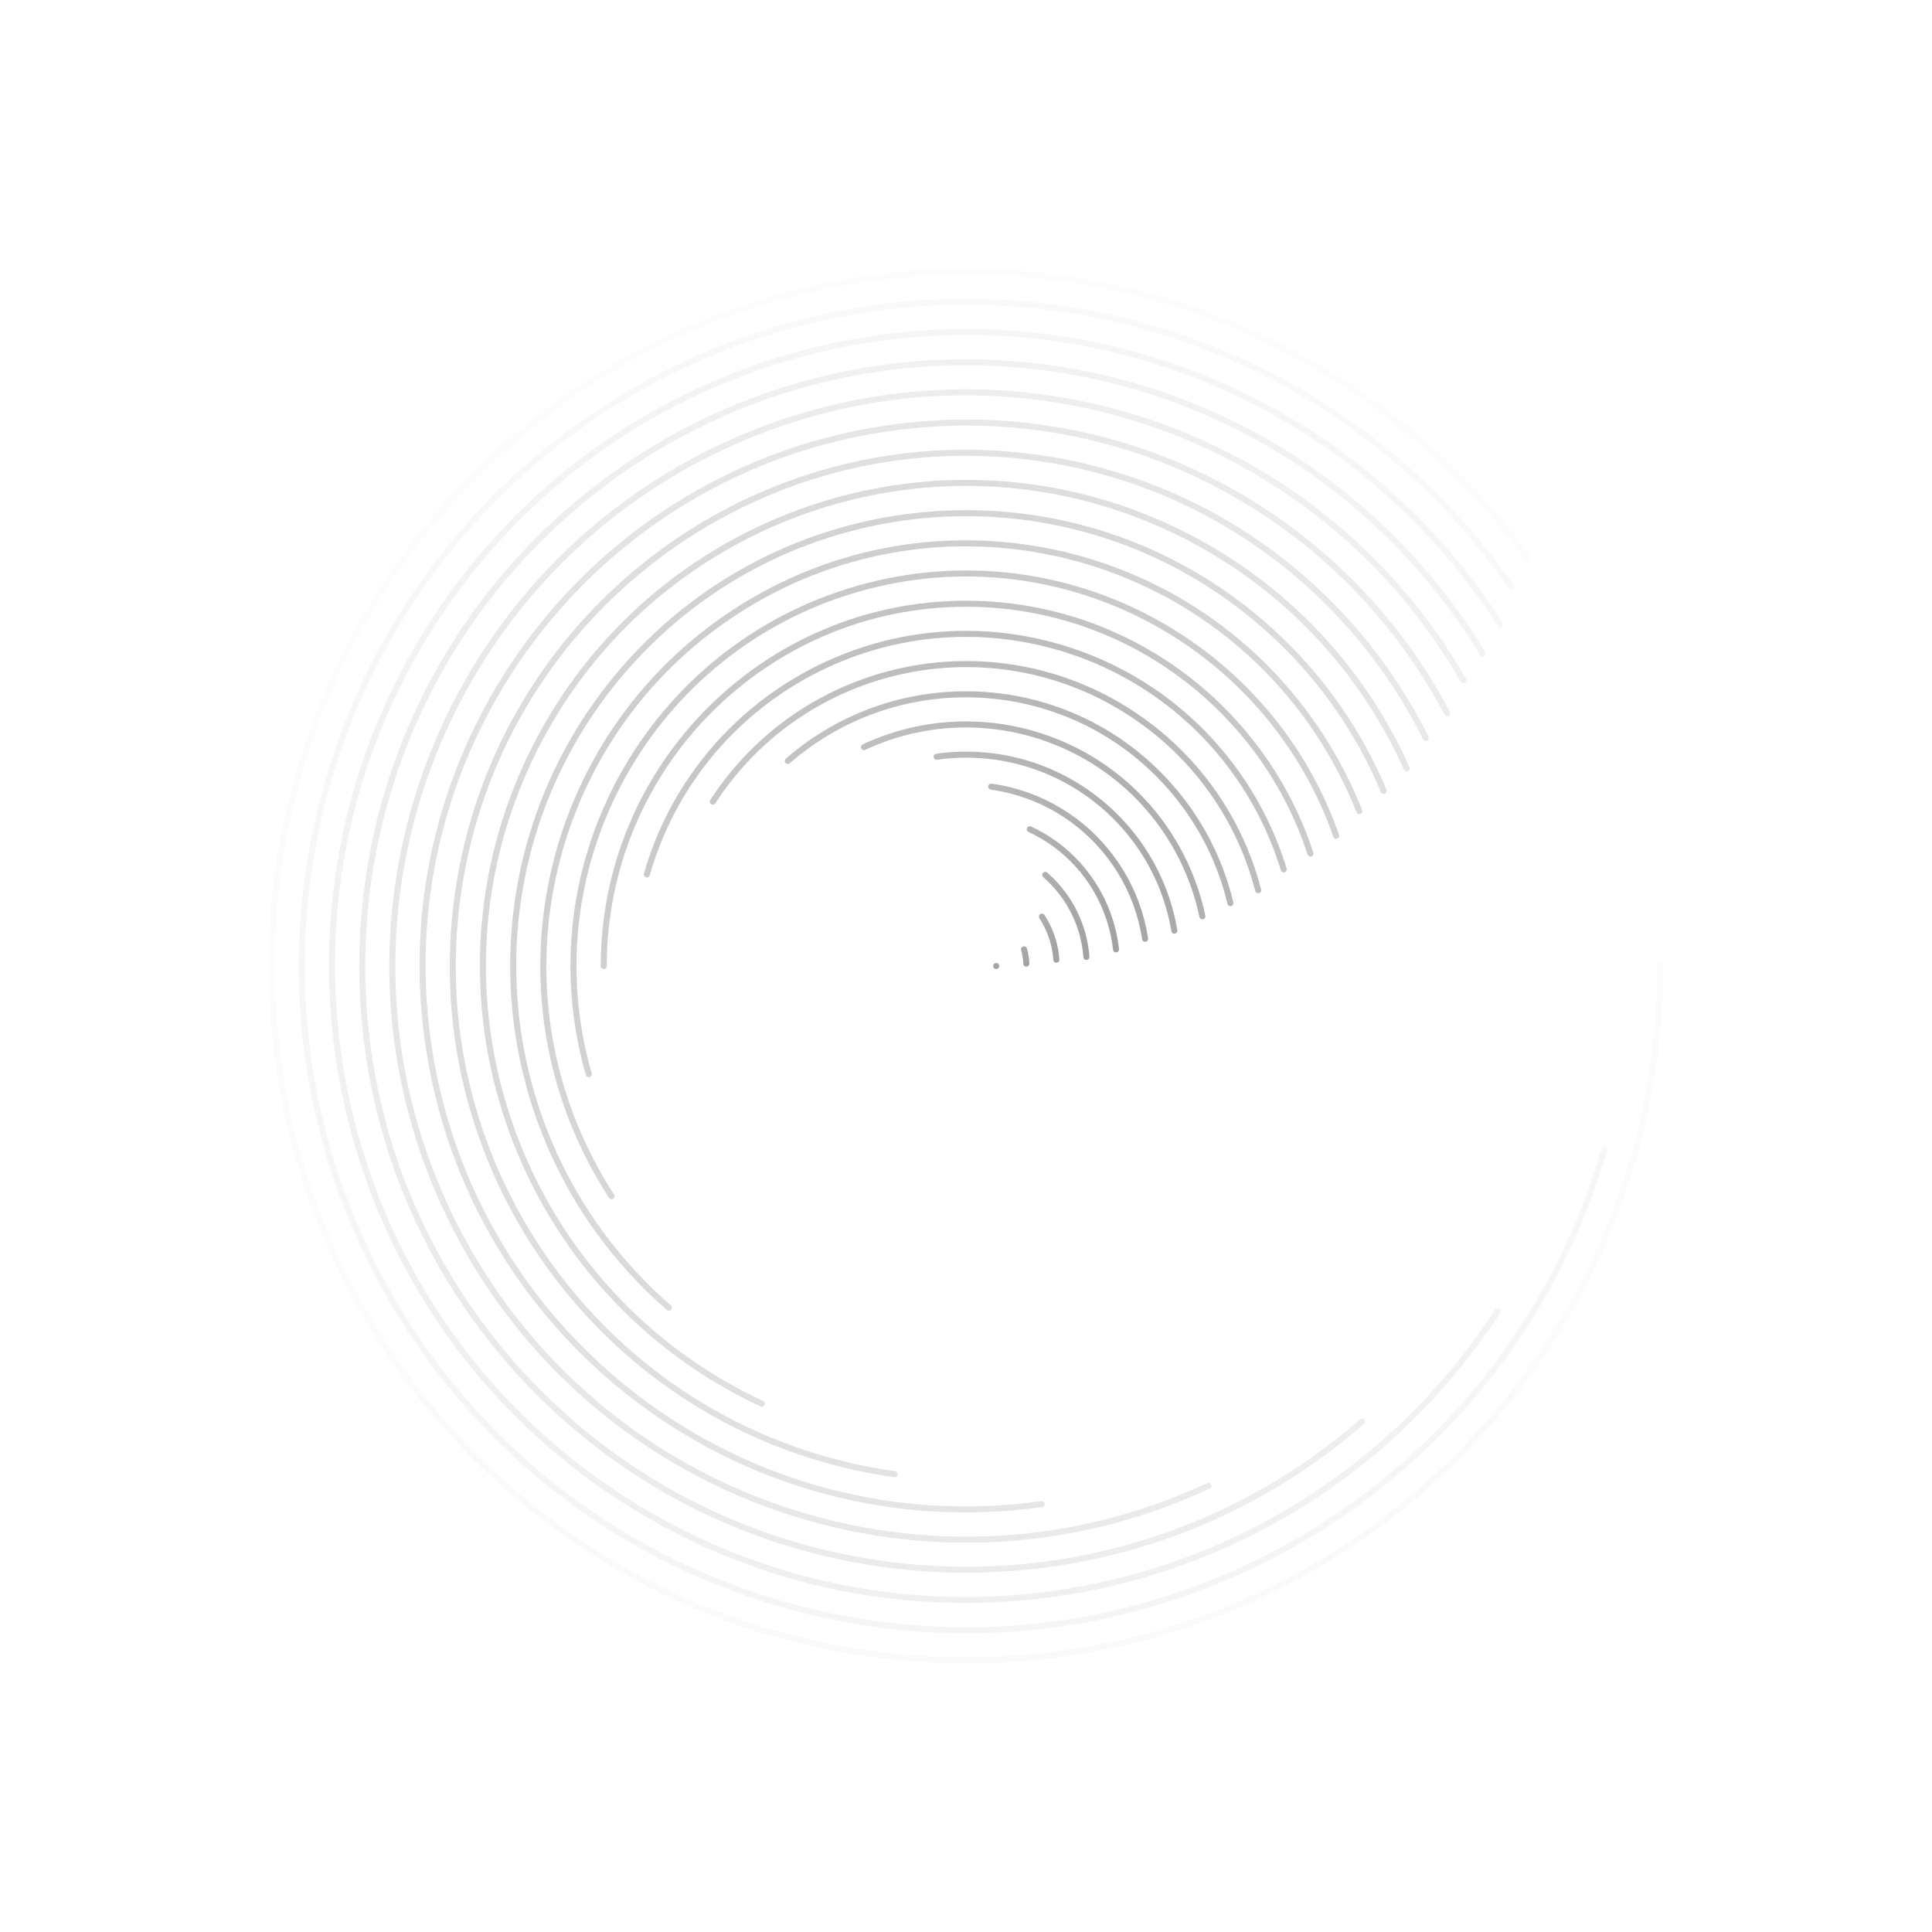
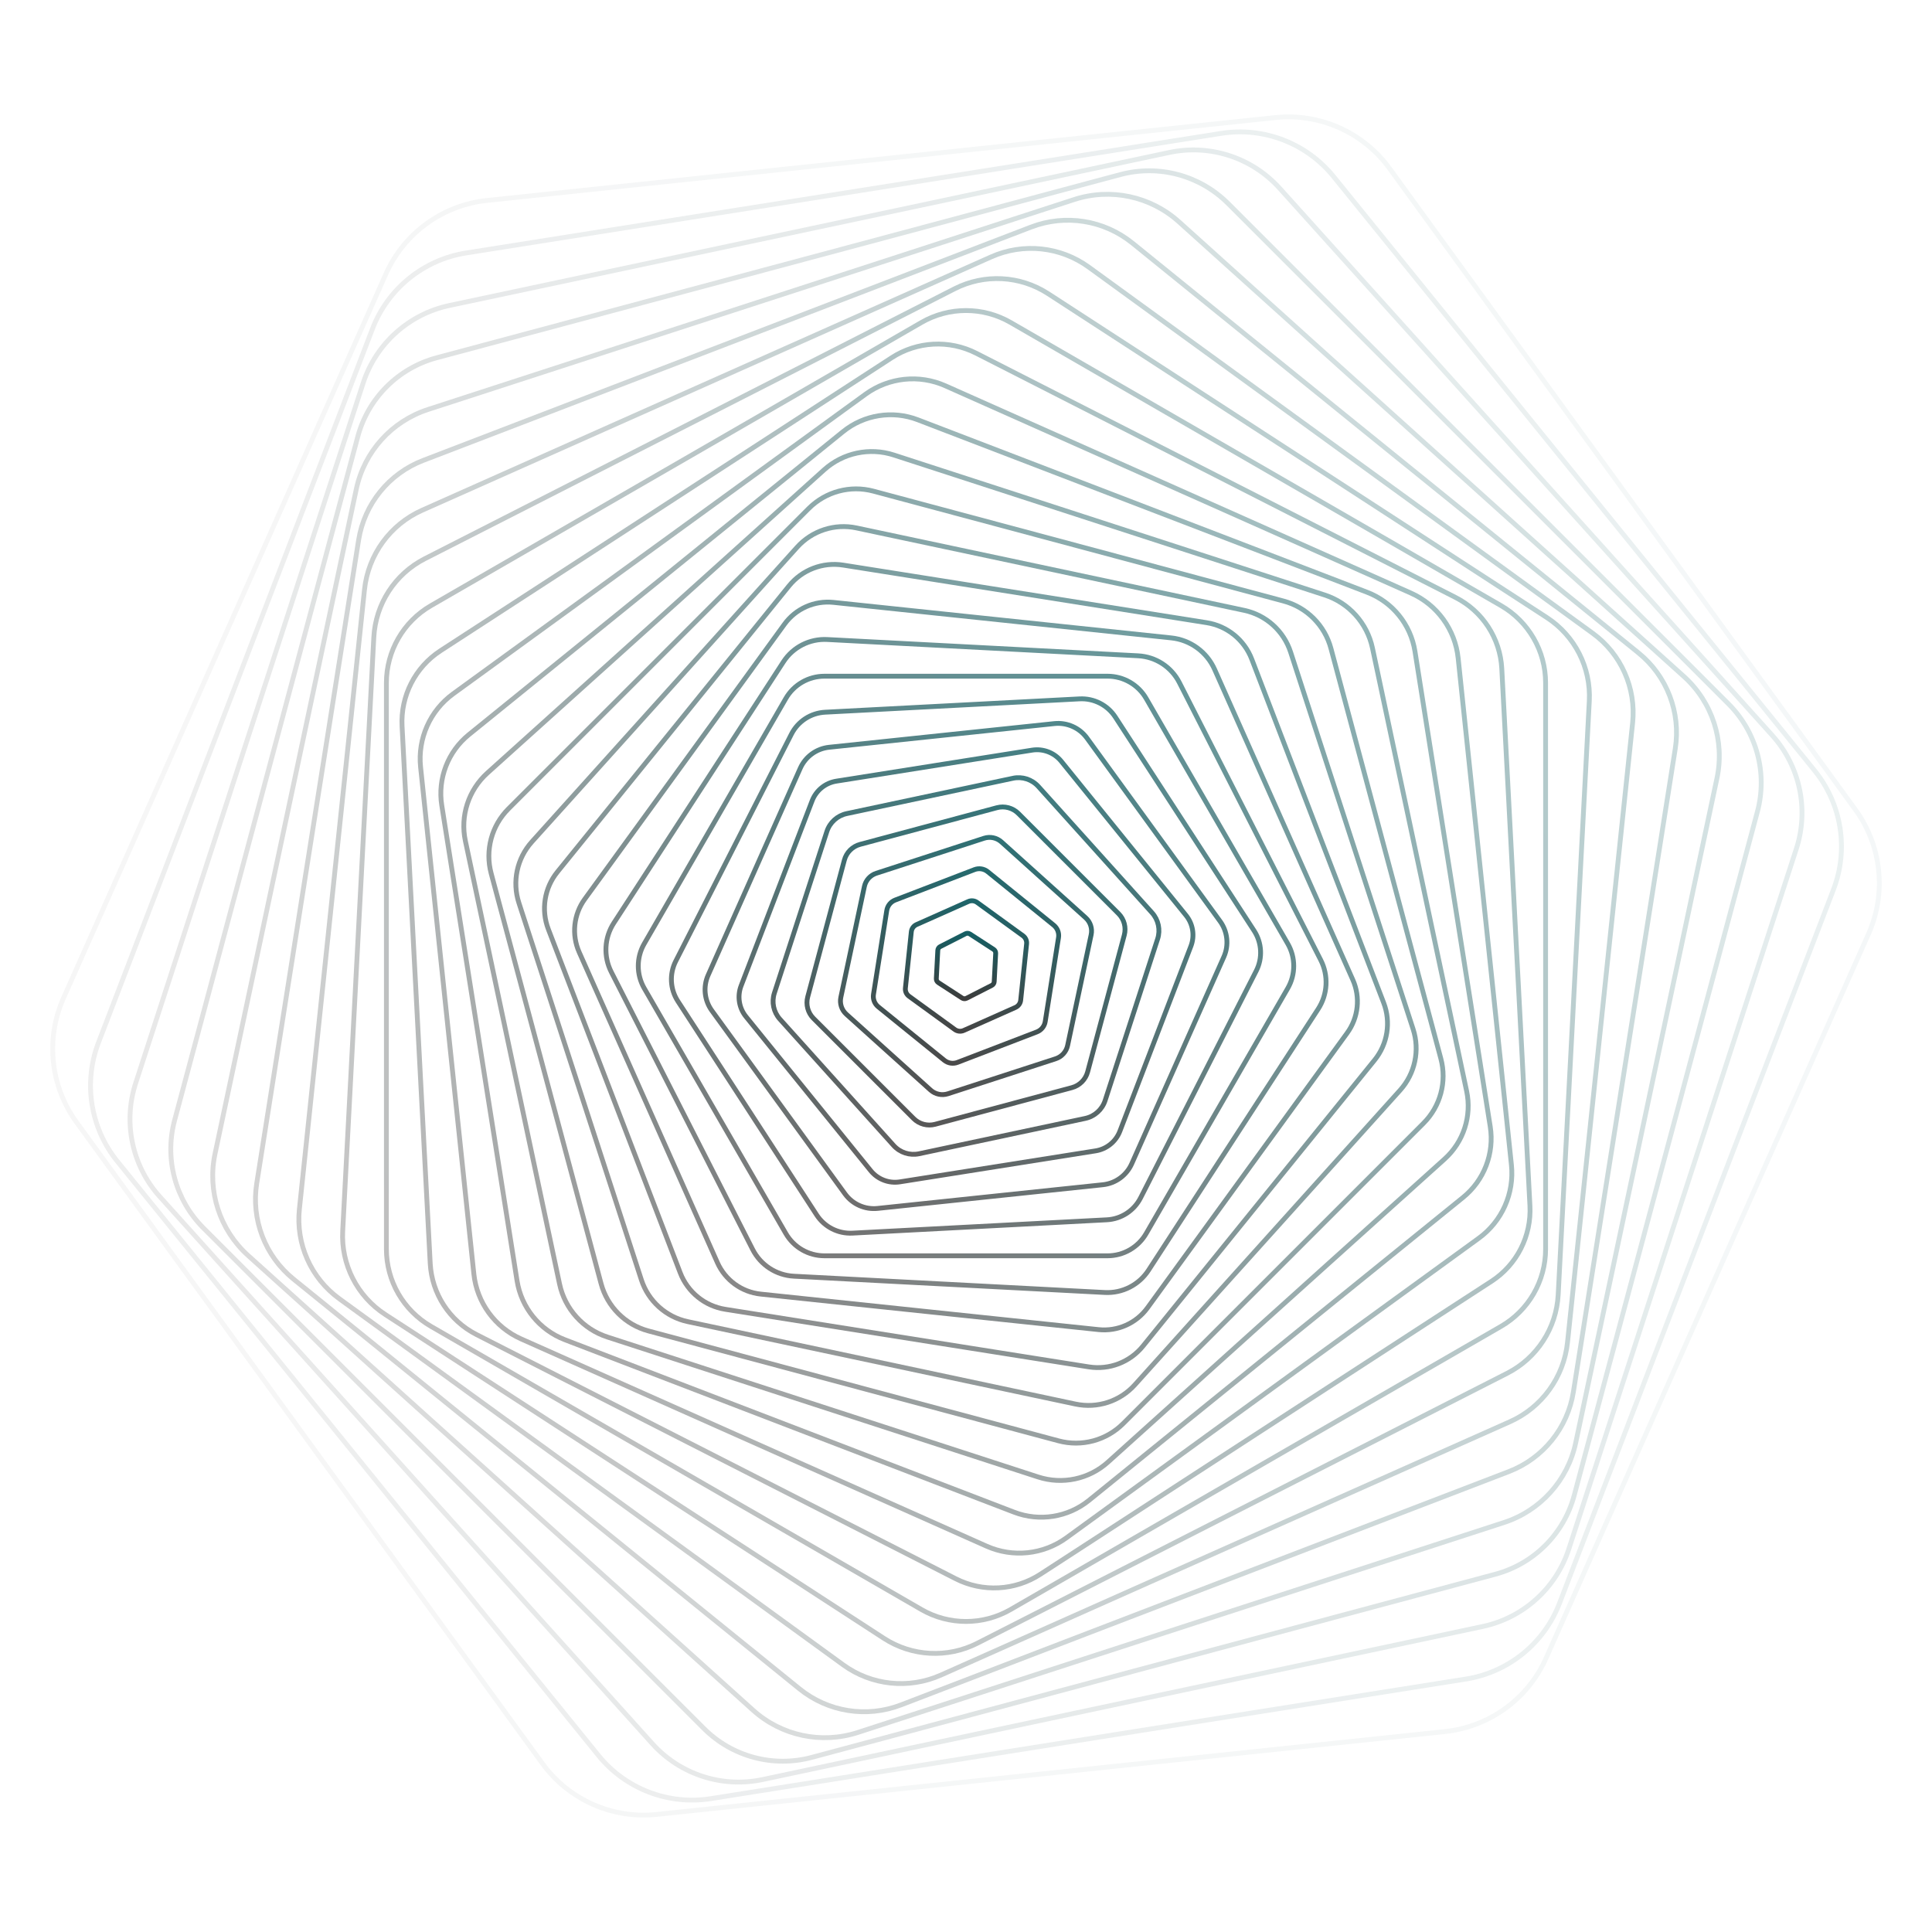
- <svg xmlns="http://www.w3.org/2000/svg" version="1.1" viewBox="0 0 800 800" opacity="0.52">
+ <svg xmlns="http://www.w3.org/2000/svg" version="1.1" viewBox="0 0 800 800">
  <defs>
-     <linearGradient x1="50%" y1="0%" x2="50%" y2="100%" id="cccoil-grad">
-       <stop stop-color="hsl(0, 0%, 49%)" stop-opacity="1" offset="0%" />
-       <stop stop-color="hsl(331, 0%, 14%)" stop-opacity="1" offset="100%" />
+     <linearGradient x1="50%" y1="0%" x2="50%" y2="100%" id="gggyrate-grad">
+       <stop stop-color="hsl(184, 64%, 24%)" stop-opacity="1" offset="0%" />
+       <stop stop-color="hsl(0, 0%, 24%)" stop-opacity="1" offset="100%" />
    </linearGradient>
  </defs>
-   <g stroke="url(#cccoil-grad)" fill="none" stroke-linecap="round">
-     <circle r="287.5" cx="400" cy="400" stroke-width="2.5" stroke-dasharray="1626 1806" opacity="0.05" />
-     <circle r="275" cx="400" cy="400" stroke-width="2.5" stroke-dasharray="1484 1728" transform="rotate(16, 400, 400)" opacity="0.09" />
-     <circle r="262.5" cx="400" cy="400" stroke-width="2.5" stroke-dasharray="1349 1649" transform="rotate(33, 400, 400)" opacity="0.14" />
-     <circle r="250" cx="400" cy="400" stroke-width="2.5" stroke-dasharray="1221 1571" transform="rotate(49, 400, 400)" opacity="0.18" />
-     <circle r="237.5" cx="400" cy="400" stroke-width="2.5" stroke-dasharray="1099 1492" transform="rotate(65, 400, 400)" opacity="0.22" />
-     <circle r="225" cx="400" cy="400" stroke-width="2.5" stroke-dasharray="983 1414" transform="rotate(82, 400, 400)" opacity="0.27" />
-     <circle r="212.5" cx="400" cy="400" stroke-width="2.5" stroke-dasharray="874 1335" transform="rotate(98, 400, 400)" opacity="0.31" />
-     <circle r="200" cx="400" cy="400" stroke-width="2.5" stroke-dasharray="771 1257" transform="rotate(115, 400, 400)" opacity="0.35" />
-     <circle r="187.5" cx="400" cy="400" stroke-width="2.5" stroke-dasharray="675 1178" transform="rotate(131, 400, 400)" opacity="0.40" />
-     <circle r="175" cx="400" cy="400" stroke-width="2.5" stroke-dasharray="585 1100" transform="rotate(147, 400, 400)" opacity="0.44" />
-     <circle r="162.5" cx="400" cy="400" stroke-width="2.5" stroke-dasharray="501 1021" transform="rotate(164, 400, 400)" opacity="0.48" />
-     <circle r="150" cx="400" cy="400" stroke-width="2.5" stroke-dasharray="424 942" transform="rotate(180, 400, 400)" opacity="0.53" />
-     <circle r="137.5" cx="400" cy="400" stroke-width="2.5" stroke-dasharray="353 864" transform="rotate(196, 400, 400)" opacity="0.57" />
-     <circle r="125" cx="400" cy="400" stroke-width="2.5" stroke-dasharray="289 785" transform="rotate(213, 400, 400)" opacity="0.61" />
-     <circle r="112.5" cx="400" cy="400" stroke-width="2.5" stroke-dasharray="231 707" transform="rotate(229, 400, 400)" opacity="0.65" />
-     <circle r="100" cx="400" cy="400" stroke-width="2.5" stroke-dasharray="180 628" transform="rotate(245, 400, 400)" opacity="0.70" />
-     <circle r="87.5" cx="400" cy="400" stroke-width="2.5" stroke-dasharray="135 550" transform="rotate(262, 400, 400)" opacity="0.74" />
-     <circle r="75" cx="400" cy="400" stroke-width="2.5" stroke-dasharray="96 471" transform="rotate(278, 400, 400)" opacity="0.78" />
-     <circle r="62.5" cx="400" cy="400" stroke-width="2.5" stroke-dasharray="64 393" transform="rotate(295, 400, 400)" opacity="0.83" />
-     <circle r="50" cx="400" cy="400" stroke-width="2.5" stroke-dasharray="39 314" transform="rotate(311, 400, 400)" opacity="0.87" />
-     <circle r="37.5" cx="400" cy="400" stroke-width="2.5" stroke-dasharray="19 236" transform="rotate(327, 400, 400)" opacity="0.91" />
-     <circle r="25" cx="400" cy="400" stroke-width="2.5" stroke-dasharray="6 157" transform="rotate(344, 400, 400)" opacity="0.96" />
-     <circle r="12.5" cx="400" cy="400" stroke-width="2.5" stroke-dasharray="0 79" transform="rotate(360, 400, 400)" opacity="1.00" />
+   <g stroke-width="2" stroke="url(#gggyrate-grad)" fill="none">
+     <path d="M374.135 26.953C390.14 17.714 409.86 17.714 425.865 26.956L710.135 191.079C726.14 200.318 736 217.396 736 235.877V564.123C736 582.604 726.14 599.682 710.135 608.924L425.865 773.047C409.86 782.286 390.14 782.286 374.135 773.044L89.865 608.921C73.86 599.682 64 582.604 64 564.123V235.877C64 217.396 73.86 200.318 89.865 191.076L374.135 26.953Z " transform="rotate(84, 400, 400)" opacity="0.05" />
+     <path d="M375.059 40.276C390.492 31.367 409.508 31.367 424.941 40.279L699.059 198.54C714.492 207.449 724 223.918 724 241.739V558.261C724 576.082 714.492 592.551 699.059 601.462L424.941 759.724C409.508 768.633 390.492 768.633 375.059 759.721L100.941 601.46C85.508 592.551 76 576.082 76 558.261V241.739C76 223.918 85.508 207.449 100.941 198.538L375.059 40.276Z " transform="rotate(81, 400, 400)" opacity="0.09" />
+     <path d="M375.982 53.599C390.844 45.02 409.156 45.02 424.018 53.602L687.982 206.002C702.844 214.581 712 230.44 712 247.6V552.4C712 569.56 702.844 585.419 687.982 594.001L424.018 746.401C409.156 754.98 390.844 754.98 375.982 746.398L112.018 593.998C97.156 585.419 88 569.56 88 552.4V247.6C88 230.44 97.156 214.581 112.018 205.999L375.982 53.599Z " transform="rotate(78, 400, 400)" opacity="0.12" />
+     <path d="M376.906 66.922C391.197 58.673 408.803 58.673 423.094 66.925L676.906 213.463C691.197 221.712 700 236.961 700 253.462V546.538C700 563.039 691.197 578.288 676.906 586.539L423.094 733.078C408.803 741.327 391.197 741.327 376.906 733.075L123.094 586.537C108.803 578.288 100 563.039 100 546.538V253.462C100 236.961 108.803 221.712 123.094 213.461L376.906 66.922Z " transform="rotate(75, 400, 400)" opacity="0.16" />
+     <path d="M377.83 80.246C391.549 72.326 408.451 72.326 422.17 80.248L665.83 220.924C679.549 228.844 688 243.483 688 259.323V540.677C688 556.517 679.549 571.156 665.83 579.078L422.17 719.754C408.451 727.674 391.549 727.674 377.83 719.752L134.17 579.076C120.451 571.156 112 556.517 112 540.677V259.323C112 243.483 120.451 228.844 134.17 220.922L377.83 80.246Z " transform="rotate(72, 400, 400)" opacity="0.19" />
+     <path d="M378.754 93.569C391.901 85.979 408.099 85.979 421.246 93.571L654.754 228.386C667.901 235.975 676 250.004 676 265.185V534.815C676 549.996 667.901 564.025 654.754 571.616L421.246 706.431C408.099 714.021 391.901 714.021 378.754 706.429L145.246 571.614C132.099 564.025 124 549.996 124 534.815V265.185C124 250.004 132.099 235.975 145.246 228.384L378.754 93.569Z " transform="rotate(69, 400, 400)" opacity="0.23" />
+     <path d="M379.677 106.892C392.253 99.633 407.747 99.633 420.323 106.894L643.677 235.847C656.253 243.107 664 256.526 664 271.046V528.954C664 543.474 656.253 556.893 643.677 564.155L420.323 693.108C407.747 700.367 392.253 700.367 379.677 693.106L156.323 564.153C143.747 556.893 136 543.474 136 528.954V271.046C136 256.526 143.747 243.107 156.323 235.845L379.677 106.892Z " transform="rotate(66, 400, 400)" opacity="0.26" />
+     <path d="M380.601 120.215C392.605 113.286 407.395 113.286 419.399 120.217L632.601 243.309C644.605 250.238 652 263.047 652 276.908V523.092C652 536.953 644.605 549.762 632.601 556.693L419.399 679.785C407.395 686.714 392.605 686.714 380.601 679.783L167.399 556.691C155.395 549.762 148 536.953 148 523.092V276.908C148 263.047 155.395 250.238 167.399 243.307L380.601 120.215Z " transform="rotate(63, 400, 400)" opacity="0.30" />
+     <path d="M381.525 133.538C392.957 126.939 407.043 126.939 418.475 133.54L621.525 250.77C632.957 257.37 640 269.569 640 282.769V517.231C640 530.431 632.957 542.63 621.525 549.231L418.475 666.462C407.043 673.061 392.957 673.061 381.525 666.46L178.475 549.23C167.043 542.63 160 530.431 160 517.231V282.769C160 269.569 167.043 257.37 178.475 250.769L381.525 133.538Z " transform="rotate(60, 400, 400)" opacity="0.33" />
+     <path d="M382.449 146.861C393.309 140.592 406.691 140.592 417.551 146.863L610.449 258.232C621.309 264.501 628 276.09 628 288.631V511.369C628 523.91 621.309 535.499 610.449 541.77L417.551 653.139C406.691 659.408 393.309 659.408 382.449 653.137L189.551 541.768C178.691 535.499 172 523.91 172 511.369V288.631C172 276.09 178.691 264.501 189.551 258.23L382.449 146.861Z " transform="rotate(57, 400, 400)" opacity="0.37" />
+     <path d="M383.372 160.184C393.662 154.245 406.338 154.245 416.628 160.186L599.372 265.693C609.662 271.633 616 282.612 616 294.492V505.507C616 517.388 609.662 528.367 599.372 534.308L416.628 639.816C406.338 645.755 393.662 645.755 383.372 639.814L200.628 534.307C190.338 528.367 184 517.388 184 505.507V294.492C184 282.612 190.338 271.633 200.628 265.692L383.372 160.184Z " transform="rotate(54, 400, 400)" opacity="0.40" />
+     <path d="M384.296 173.507C394.014 167.898 405.986 167.898 415.704 173.509L588.296 273.155C598.014 278.764 604 289.134 604 300.354V499.646C604 510.866 598.014 521.236 588.296 526.847L415.704 626.493C405.986 632.102 394.014 632.102 384.296 626.491L211.704 526.845C201.986 521.236 196 510.866 196 499.646V300.354C196 289.134 201.986 278.764 211.704 273.153L384.296 173.507Z " transform="rotate(51, 400, 400)" opacity="0.44" />
+     <path d="M385.22 186.83C394.366 181.551 405.634 181.551 414.78 186.832L577.22 280.616C586.366 285.896 592 295.655 592 306.216V493.784C592 504.345 586.366 514.104 577.22 519.385L414.78 613.17C405.634 618.449 394.366 618.449 385.22 613.168L222.78 519.384C213.634 514.104 208 504.345 208 493.784V306.216C208 295.655 213.634 285.896 222.78 280.615L385.22 186.83Z " transform="rotate(48, 400, 400)" opacity="0.47" />
+     <path d="M386.144 200.153C394.718 195.204 405.282 195.204 413.856 200.155L566.144 288.078C574.718 293.027 580 302.177 580 312.077V487.923C580 497.823 574.718 506.973 566.144 511.924L413.856 599.847C405.282 604.796 394.718 604.796 386.144 599.845L233.856 511.922C225.282 506.973 220 497.823 220 487.923V312.077C220 302.177 225.282 293.027 233.856 288.076L386.144 200.153Z " transform="rotate(45, 400, 400)" opacity="0.51" />
+     <path d="M387.067 213.477C395.07 208.857 404.93 208.857 412.933 213.478L555.067 295.539C563.07 300.159 568 308.698 568 317.939V482.061C568 491.302 563.07 499.841 555.067 504.462L412.933 586.523C404.93 591.143 395.07 591.143 387.067 586.522L244.933 504.461C236.93 499.841 232 491.302 232 482.061V317.939C232 308.698 236.93 300.159 244.933 295.538L387.067 213.477Z " transform="rotate(42, 400, 400)" opacity="0.54" />
+     <path d="M387.991 226.8C395.422 222.51 404.578 222.51 412.009 226.801L543.991 303.001C551.422 307.29 556 315.22 556 323.8V476.2C556 484.78 551.422 492.71 543.991 497L412.009 573.2C404.578 577.49 395.422 577.49 387.991 573.199L256.009 496.999C248.578 492.71 244 484.78 244 476.2V323.8C244 315.22 248.578 307.29 256.009 303L387.991 226.8Z " transform="rotate(39, 400, 400)" opacity="0.58" />
+     <path d="M388.915 240.123C395.774 236.163 404.226 236.163 411.085 240.124L532.915 310.462C539.774 314.422 544 321.741 544 329.662V470.338C544 478.259 539.774 485.578 532.915 489.539L411.085 559.877C404.226 563.837 395.774 563.837 388.915 559.876L267.085 489.538C260.226 485.578 256 478.259 256 470.338V329.662C256 321.741 260.226 314.422 267.085 310.461L388.915 240.123Z " transform="rotate(36, 400, 400)" opacity="0.61" />
+     <path d="M389.839 253.446C396.126 249.816 403.874 249.816 410.161 253.447L521.839 317.924C528.127 321.553 532 328.263 532 335.523V464.477C532 471.737 528.127 478.447 521.839 482.077L410.161 546.554C403.874 550.184 396.126 550.184 389.839 546.553L278.161 482.076C271.873 478.447 268 471.737 268 464.477V335.523C268 328.263 271.873 321.553 278.161 317.923L389.839 253.446Z " transform="rotate(33, 400, 400)" opacity="0.65" />
+     <path d="M390.762 266.769C396.479 263.469 403.521 263.469 409.238 266.77L510.762 325.385C516.479 328.685 520 334.784 520 341.385V458.615C520 465.216 516.479 471.315 510.762 474.616L409.238 533.231C403.521 536.531 396.479 536.531 390.762 533.23L289.238 474.615C283.521 471.315 280 465.216 280 458.615V341.385C280 334.784 283.521 328.685 289.238 325.384L390.762 266.769Z " transform="rotate(30, 400, 400)" opacity="0.68" />
+     <path d="M391.686 280.092C396.831 277.122 403.169 277.122 408.314 280.093L499.686 332.847C504.831 335.816 508 341.306 508 347.246V452.754C508 458.694 504.831 464.184 499.686 467.154L408.314 519.908C403.169 522.878 396.831 522.878 391.686 519.907L300.314 467.153C295.169 464.184 292 458.694 292 452.754V347.246C292 341.306 295.169 335.816 300.314 332.846L391.686 280.092Z " transform="rotate(27, 400, 400)" opacity="0.72" />
+     <path d="M392.61 293.415C397.183 290.775 402.817 290.775 407.39 293.416L488.61 340.308C493.183 342.948 496 347.828 496 353.108V446.892C496 452.172 493.183 457.052 488.61 459.693L407.39 506.585C402.817 509.225 397.183 509.225 392.61 506.584L311.39 459.692C306.817 457.052 304 452.172 304 446.892V353.108C304 347.828 306.817 342.948 311.39 340.307L392.61 293.415Z " transform="rotate(24, 400, 400)" opacity="0.75" />
+     <path d="M393.534 306.738C397.535 304.429 402.465 304.429 406.466 306.739L477.534 347.77C481.535 350.079 484 354.349 484 358.969V441.031C484 445.651 481.535 449.921 477.534 452.231L406.466 493.262C402.465 495.571 397.535 495.571 393.534 493.261L322.466 452.23C318.465 449.921 316 445.651 316 441.031V358.969C316 354.349 318.465 350.079 322.466 347.769L393.534 306.738Z " transform="rotate(21, 400, 400)" opacity="0.79" />
+     <path d="M394.457 320.061C397.887 318.082 402.113 318.082 405.543 320.062L466.457 355.231C469.887 357.211 472 360.871 472 364.831V435.169C472 439.129 469.887 442.789 466.457 444.769L405.543 479.939C402.113 481.918 397.887 481.918 394.457 479.938L333.543 444.769C330.113 442.789 328 439.129 328 435.169V364.831C328 360.871 330.113 357.211 333.543 355.231L394.457 320.061Z " transform="rotate(18, 400, 400)" opacity="0.82" />
+     <path d="M395.381 333.384C398.239 331.735 401.761 331.735 404.619 333.385L455.381 362.693C458.239 364.342 460 367.392 460 370.692V429.308C460 432.608 458.239 435.658 455.381 437.308L404.619 466.616C401.761 468.265 398.239 468.265 395.381 466.615L344.619 437.307C341.761 435.658 340 432.608 340 429.308V370.692C340 367.392 341.761 364.342 344.619 362.692L395.381 333.384Z " transform="rotate(15, 400, 400)" opacity="0.86" />
+     <path d="M396.305 346.708C398.591 345.388 401.409 345.388 403.695 346.708L444.305 370.154C446.591 371.474 448 373.914 448 376.554V423.446C448 426.086 446.591 428.526 444.305 429.846L403.695 453.292C401.409 454.612 398.591 454.612 396.305 453.292L355.695 429.846C353.409 428.526 352 426.086 352 423.446V376.554C352 373.914 353.409 371.474 355.695 370.154L396.305 346.708Z " transform="rotate(12, 400, 400)" opacity="0.89" />
+     <path d="M397.229 360.031C398.944 359.041 401.056 359.041 402.771 360.031L433.229 377.616C434.944 378.605 436 380.435 436 382.415V417.585C436 419.565 434.944 421.395 433.229 422.385L402.771 439.969C401.056 440.959 398.944 440.959 397.229 439.969L366.771 422.384C365.056 421.395 364 419.565 364 417.585V382.415C364 380.435 365.056 378.605 366.771 377.615L397.229 360.031Z " transform="rotate(9, 400, 400)" opacity="0.93" />
+     <path d="M398.152 373.354C399.296 372.694 400.704 372.694 401.848 373.354L422.152 385.077C423.296 385.737 424 386.957 424 388.277V411.723C424 413.043 423.296 414.263 422.152 414.923L401.848 426.646C400.704 427.306 399.296 427.306 398.152 426.646L377.848 414.923C376.704 414.263 376 413.043 376 411.723V388.277C376 386.957 376.704 385.737 377.848 385.077L398.152 373.354Z " transform="rotate(6, 400, 400)" opacity="0.96" />
+     <path d="M399.076 386.677C399.648 386.347 400.352 386.347 400.924 386.677L411.076 392.539C411.648 392.868 412 393.478 412 394.138V405.862C412 406.522 411.648 407.132 411.076 407.462L400.924 413.323C400.352 413.653 399.648 413.653 399.076 413.323L388.924 407.461C388.352 407.132 388 406.522 388 405.862V394.138C388 393.478 388.352 392.868 388.924 392.538L399.076 386.677Z " transform="rotate(3, 400, 400)" opacity="1.00" />
  </g>
</svg>
